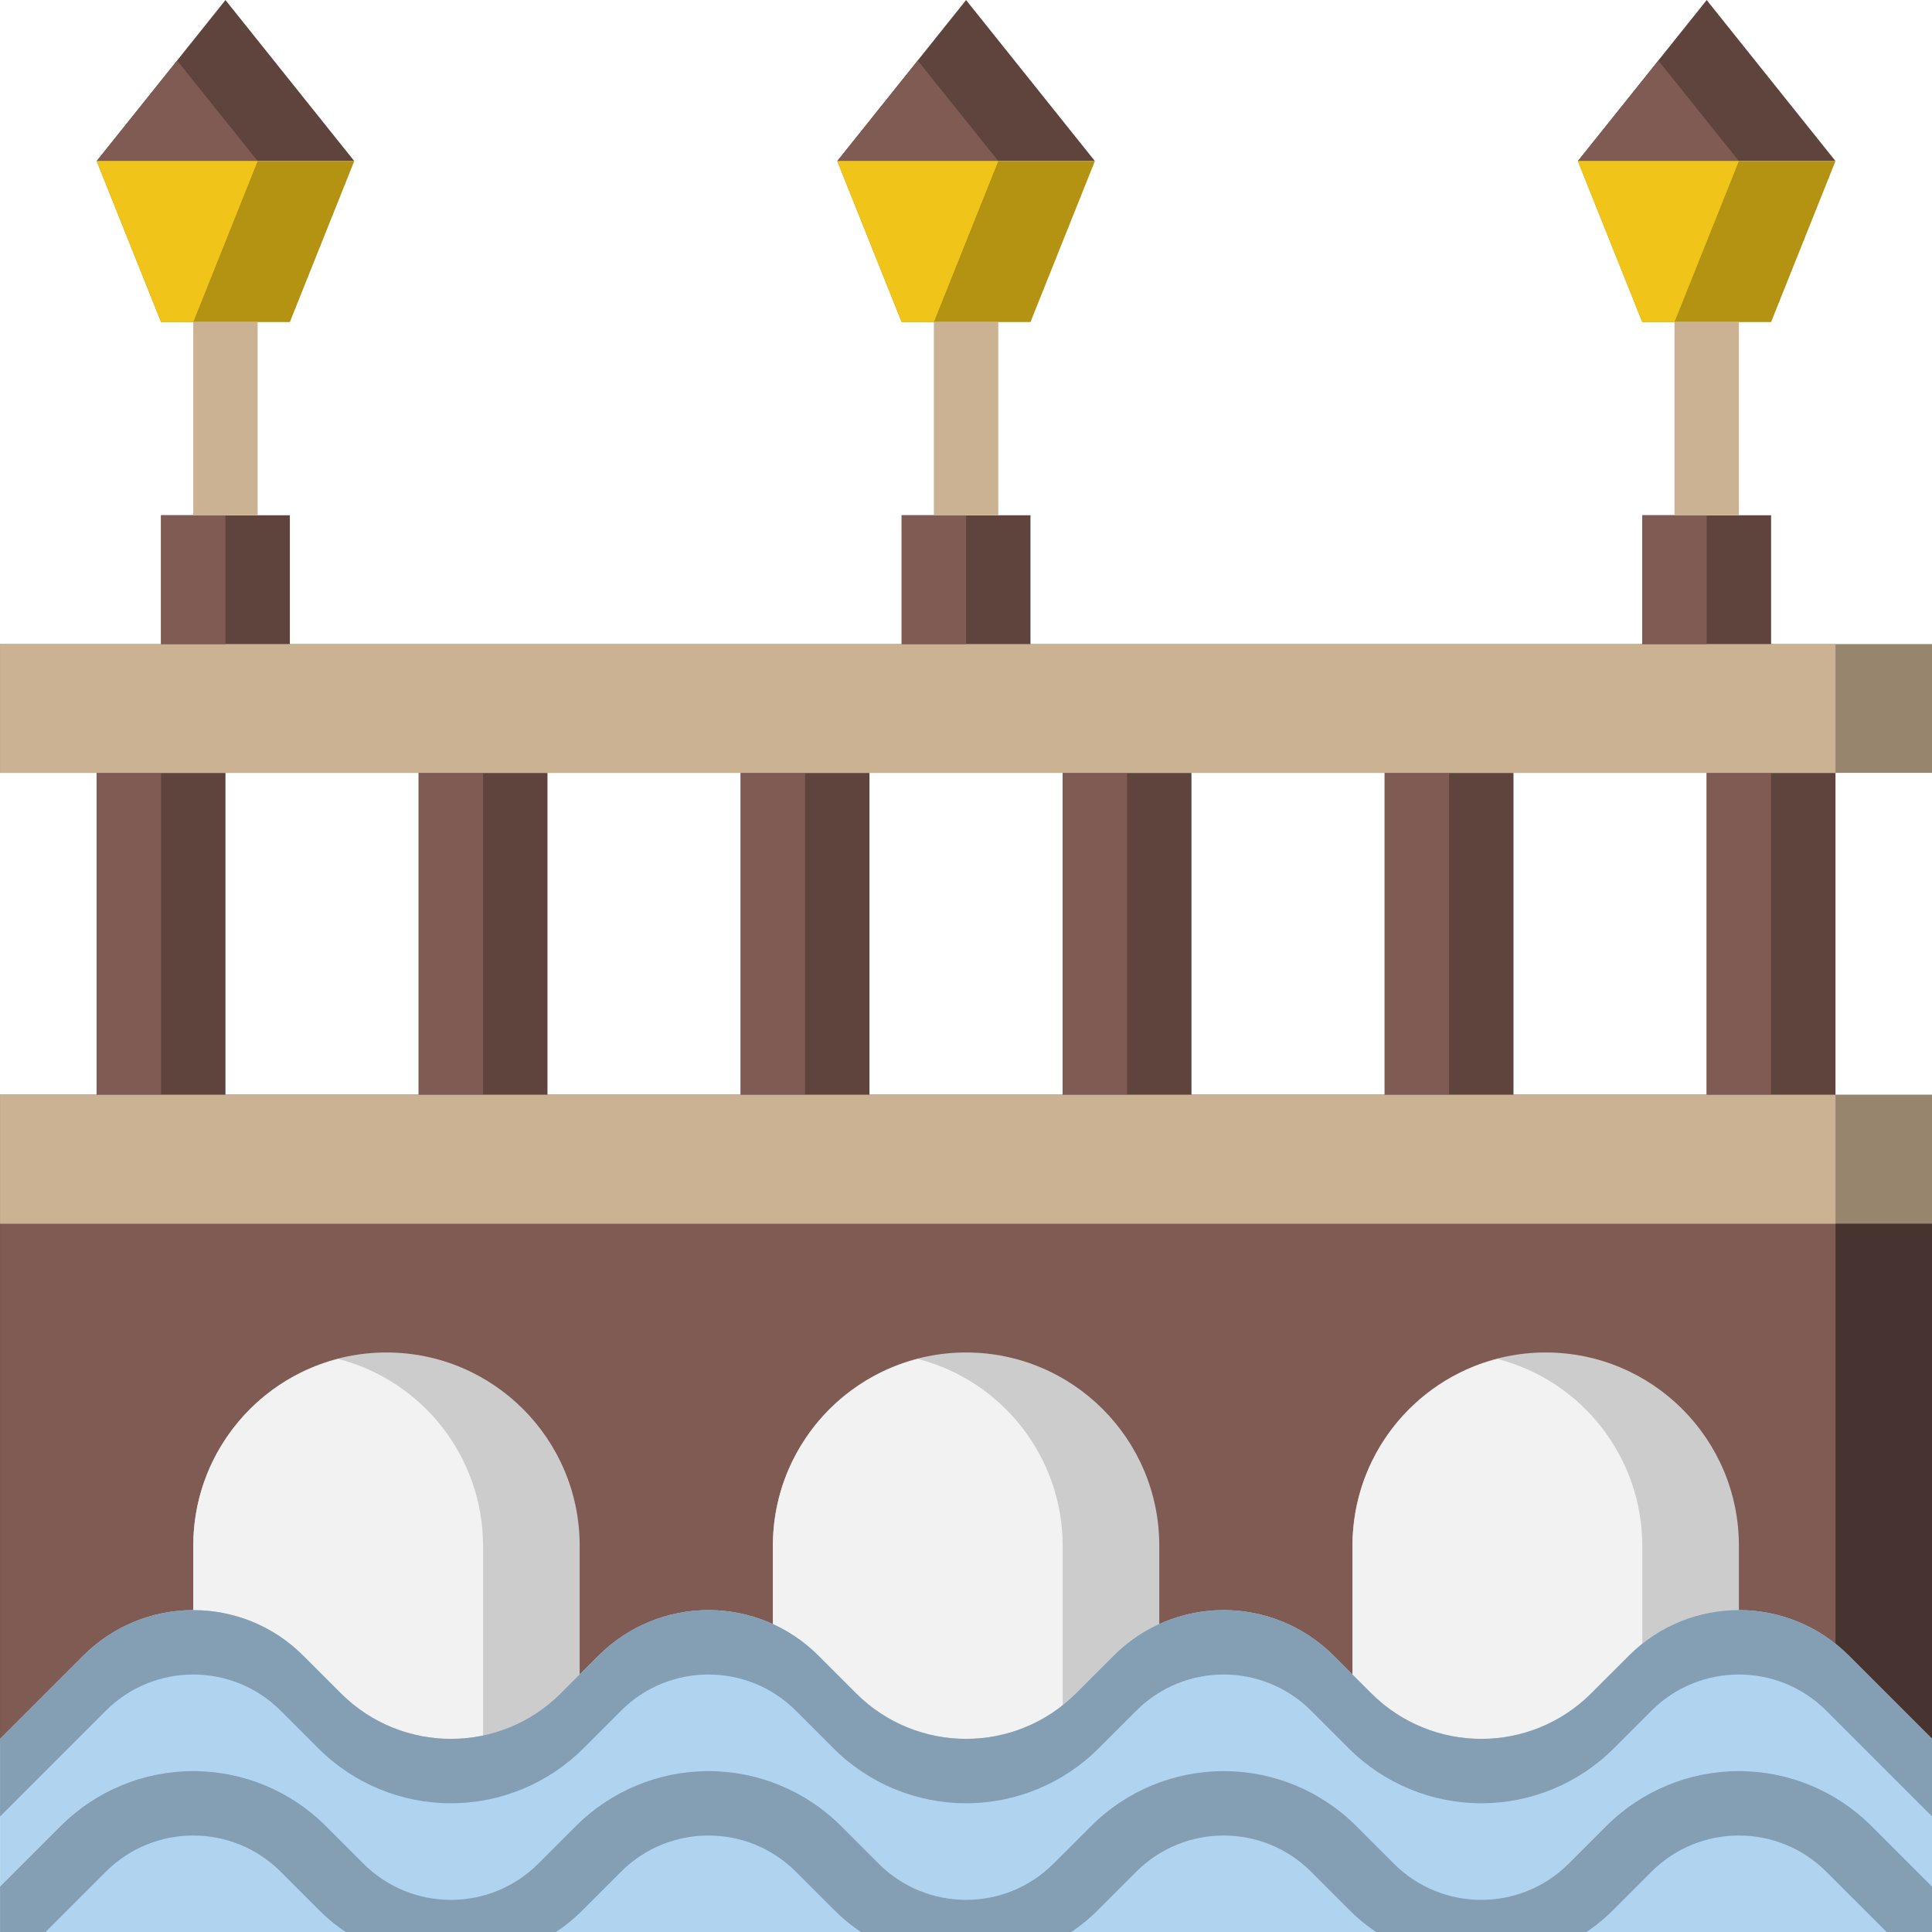
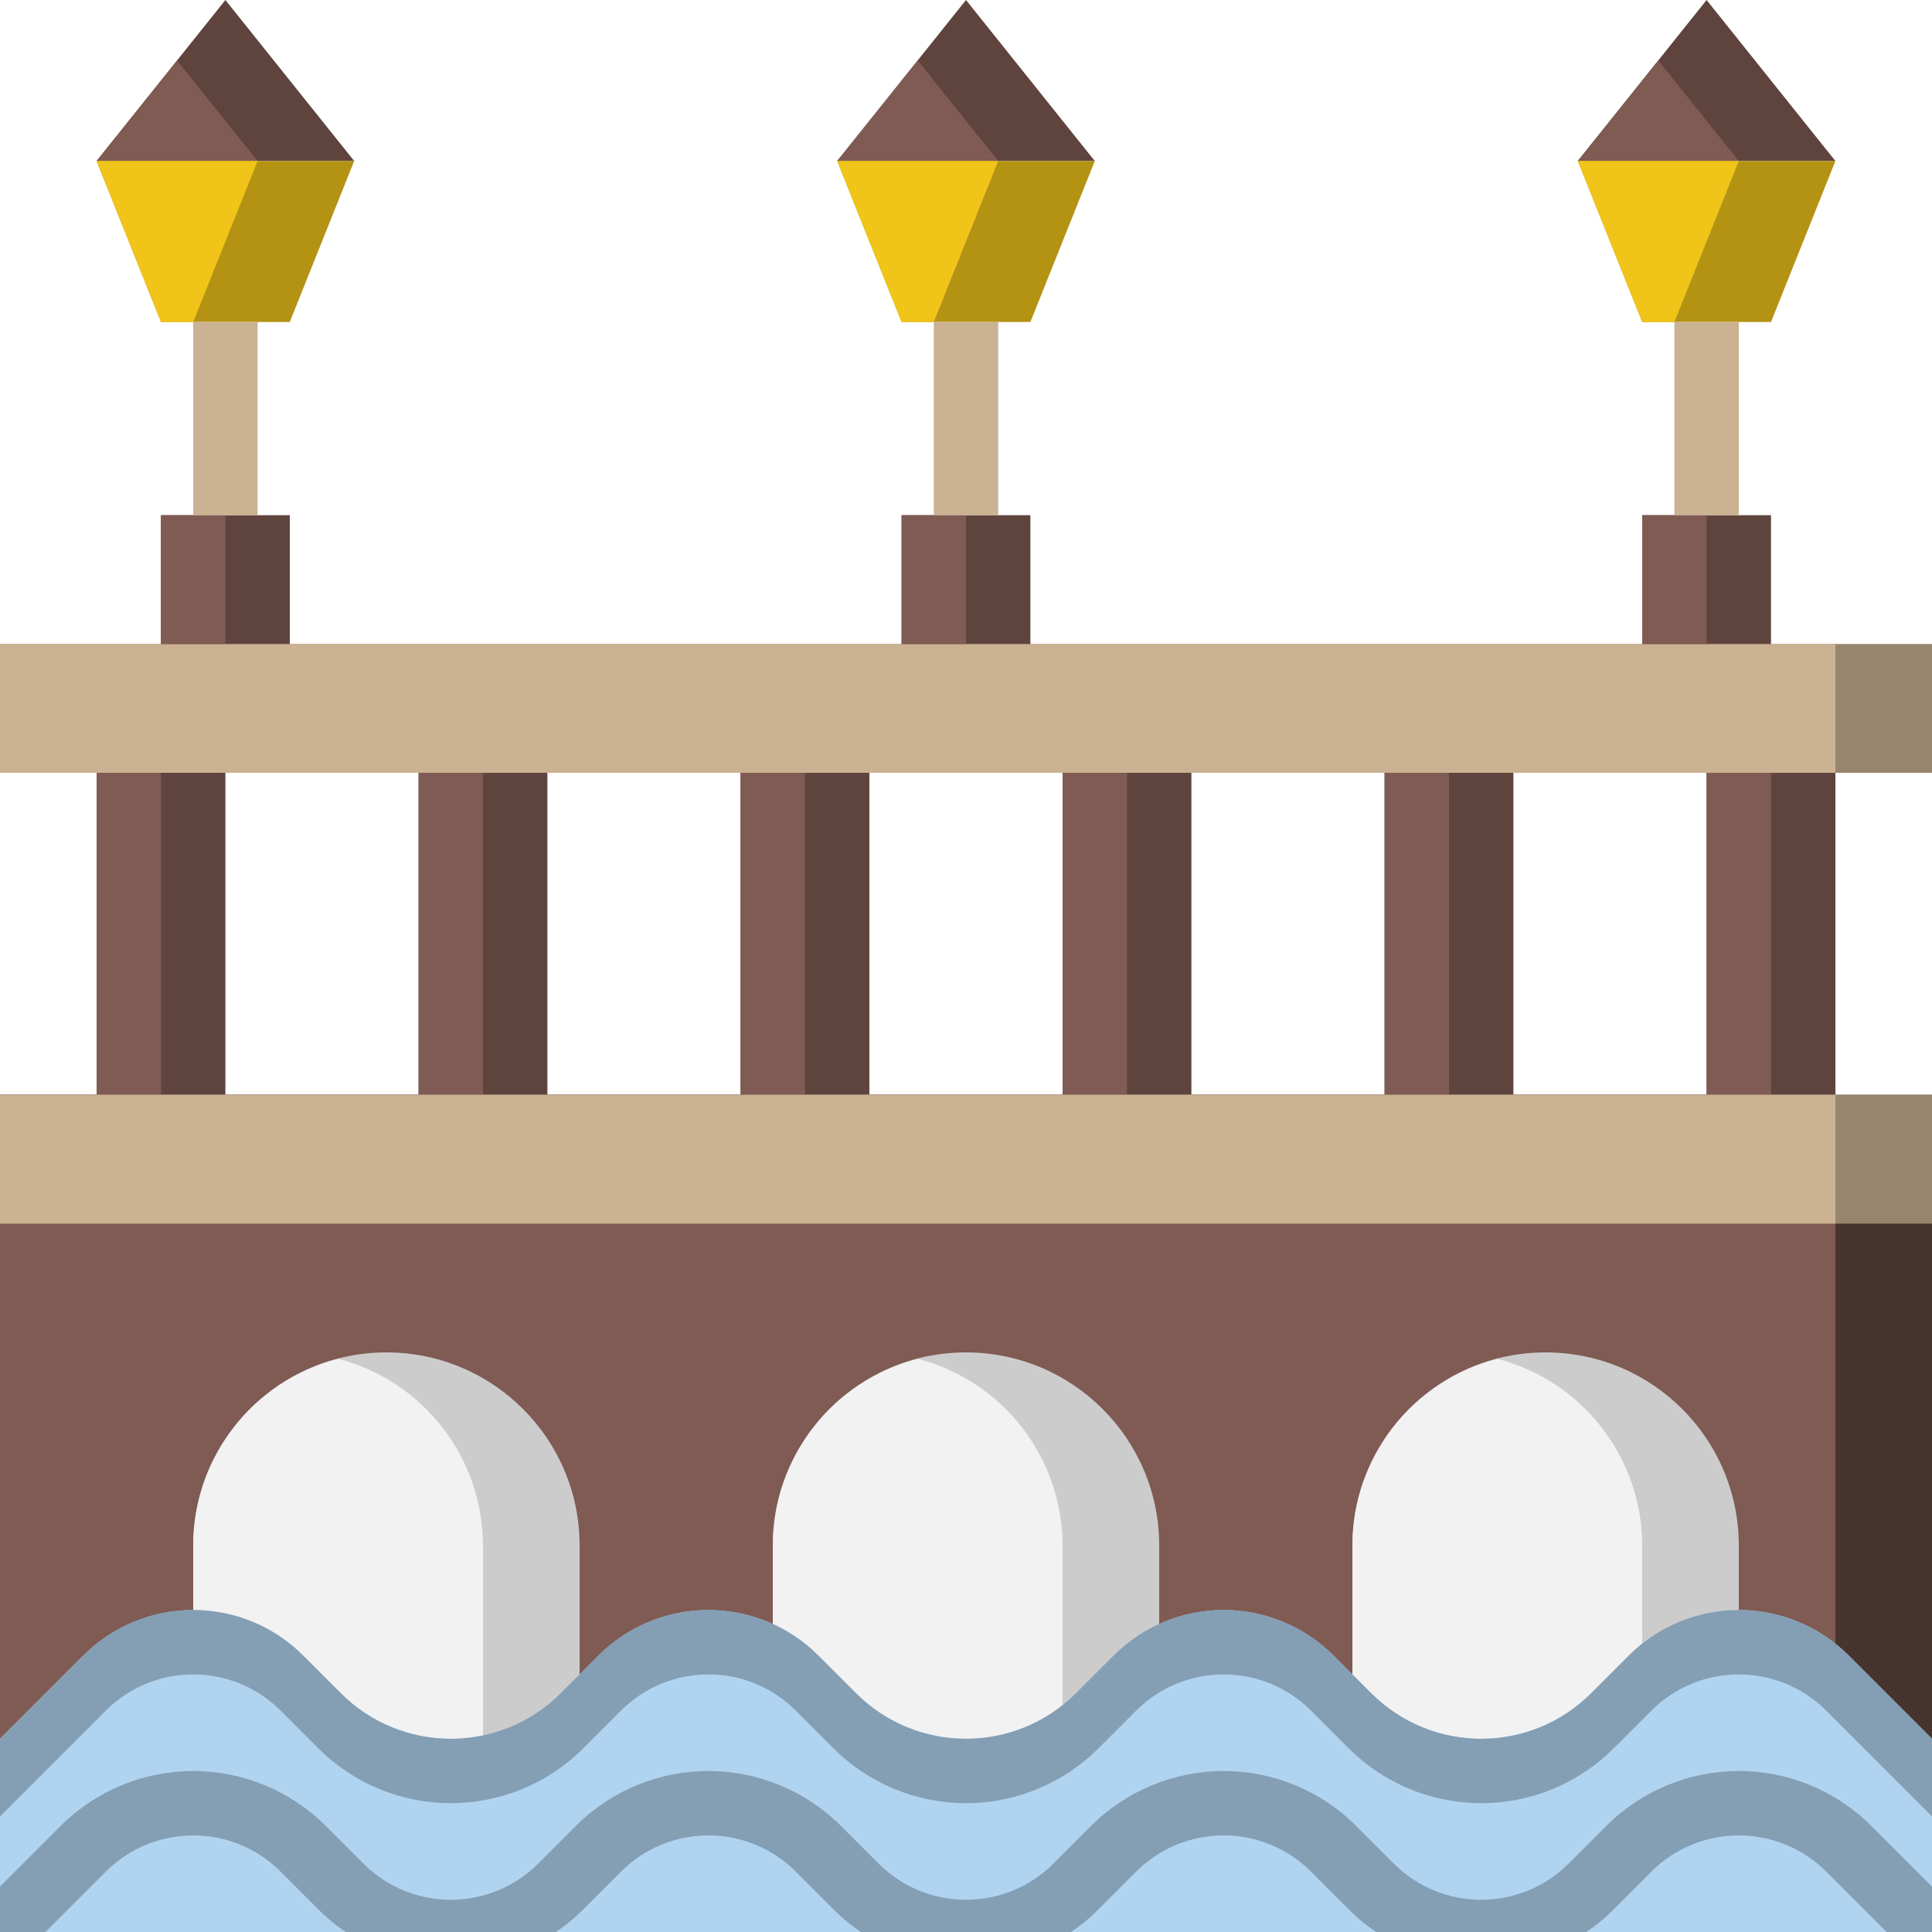
- <svg xmlns="http://www.w3.org/2000/svg" width="140" height="140" viewBox="0 0 11.2 11.2" version="1.1" id="prefix__svg658">
-   <defs id="prefix__defs557">
-     <style id="style555">.prefix__cls-2{fill:#7f5b53}.prefix__cls-3{fill:#ccc}.prefix__cls-4{fill:#f2f2f2}.prefix__cls-6{fill:#5f443e}.prefix__cls-7{fill:#98856e}.prefix__cls-8{fill:#cbb292}.prefix__cls-9{fill:#b49313}.prefix__cls-10{fill:#f0c419}.prefix__cls-11{fill:#849eb4}</style>
+ <svg xmlns="http://www.w3.org/2000/svg" width="140" height="140" viewBox="0 0 11.2 11.2" version="1.1" id="svg658">
+   <defs id="defs557">
+     <style id="style555">.cls-1{fill:#47332f;}.cls-2{fill:#7f5b53;}.cls-3{fill:#ccc;}.cls-4{fill:#f2f2f2;}.cls-5{fill:#b0d3f0;}.cls-6{fill:#5f443e;}.cls-7{fill:#98856e;}.cls-8{fill:#cbb292;}.cls-9{fill:#b49313;}.cls-10{fill:#f0c419;}.cls-11{fill:#849eb4;}</style>
  </defs>
-   <g data-name="Layer 18" id="prefix__Layer_18" transform="matrix(.18667 0 0 .18667 -.373 -.373)">
-     <path id="prefix__rect561" fill="#47332f" d="M2 36h60v20H2z" />
-     <path class="prefix__cls-2" id="prefix__rect563" d="M2 36h57v20H2z" />
-     <path class="prefix__cls-3" d="M38 57v-7a6 6 0 00-6-6 6 6 0 00-6 6v7z" id="prefix__path565" />
-     <path class="prefix__cls-4" d="M30.5 44.2A6 6 0 0026 50v7h9v-7a6 6 0 00-4.5-5.8z" id="prefix__path567" />
-     <path class="prefix__cls-3" d="M20 57v-7a6 6 0 00-6-6 6 6 0 00-6 6v7z" id="prefix__path569" />
-     <path class="prefix__cls-4" d="M12.5 44.2A6 6 0 008 50v7h9v-7a6 6 0 00-4.5-5.8z" id="prefix__path571" />
-     <path class="prefix__cls-3" d="M56 57v-7a6 6 0 00-6-6 6 6 0 00-6 6v7z" id="prefix__path573" />
-     <path class="prefix__cls-4" d="M48.5 44.2A6 6 0 0044 50v7h9v-7a6 6 0 00-4.5-5.8z" id="prefix__path575" />
-     <path d="M62 62v-6l-2.59-2.59A4.83 4.83 0 0056 52a4.83 4.83 0 00-3.41 1.41l-1.18 1.18A4.83 4.83 0 0148 56a4.83 4.83 0 01-3.41-1.41l-1.18-1.18A4.83 4.83 0 0040 52a4.83 4.83 0 00-3.41 1.41l-1.18 1.18A4.83 4.83 0 0132 56a4.83 4.83 0 01-3.41-1.41l-1.18-1.18A4.83 4.83 0 0024 52a4.83 4.83 0 00-3.41 1.41l-1.18 1.18A4.83 4.83 0 0116 56a4.83 4.83 0 01-3.41-1.41l-1.18-1.18A4.83 4.83 0 008 52a4.83 4.83 0 00-3.41 1.41L2 56v6z" id="prefix__path577" fill="#b0d3f0" />
-     <path class="prefix__cls-6" id="prefix__rect579" d="M5 26h4v10H5z" />
-     <path class="prefix__cls-2" id="prefix__rect581" d="M5 26h2v10H5z" />
-     <path class="prefix__cls-6" id="prefix__rect583" d="M15 26h4v10h-4z" />
-     <path class="prefix__cls-2" id="prefix__rect585" d="M15 26h2v10h-2z" />
-     <path class="prefix__cls-6" id="prefix__rect587" d="M25 26h4v10h-4z" />
-     <path class="prefix__cls-2" id="prefix__rect589" d="M25 26h2v10h-2z" />
-     <path class="prefix__cls-6" id="prefix__rect591" d="M35 26h4v10h-4z" />
-     <path class="prefix__cls-2" id="prefix__rect593" d="M35 26h2v10h-2z" />
-     <path class="prefix__cls-6" id="prefix__rect595" d="M45 26h4v10h-4z" />
-     <path class="prefix__cls-2" id="prefix__rect597" d="M45 26h2v10h-2z" />
-     <path class="prefix__cls-6" id="prefix__rect599" d="M55 26h4v10h-4z" />
-     <path class="prefix__cls-2" id="prefix__rect601" d="M55 26h2v10h-2z" />
-     <path class="prefix__cls-7" id="prefix__rect603" d="M2 22h60v4H2z" />
-     <path class="prefix__cls-8" id="prefix__rect605" d="M2 22h57v4H2z" />
-     <path class="prefix__cls-7" id="prefix__rect607" d="M2 36h60v4H2z" />
-     <path class="prefix__cls-8" id="prefix__rect609" d="M2 36h57v4H2z" />
-     <path class="prefix__cls-6" id="prefix__polyline611" d="M7 22v-4h4v4" />
-     <path class="prefix__cls-2" id="prefix__rect613" d="M7 18h2v4H7z" />
-     <path class="prefix__cls-6" id="prefix__polyline615" d="M30 22v-4h4v4" />
-     <path class="prefix__cls-2" id="prefix__rect617" d="M30 18h2v4h-2z" />
-     <path class="prefix__cls-6" id="prefix__polyline619" d="M53 22v-4h4v4" />
-     <path class="prefix__cls-2" id="prefix__rect621" d="M53 18h2v4h-2z" />
-     <path class="prefix__cls-6" id="prefix__polyline623" d="M5 7l4-5 4 5" />
-     <path class="prefix__cls-2" id="prefix__polygon625" d="M5 7h5L7.5 3.88z" />
-     <path class="prefix__cls-6" id="prefix__polyline627" d="M28 7l4-5 4 5" />
-     <path class="prefix__cls-2" id="prefix__polygon629" d="M28 7h5l-2.5-3.12z" />
-     <path class="prefix__cls-6" id="prefix__polyline631" d="M51 7l4-5 4 5" />
-     <path class="prefix__cls-2" id="prefix__polygon633" d="M51 7h5l-2.5-3.12z" />
-     <path class="prefix__cls-9" id="prefix__polygon635" d="M5 7h8l-2 5H7z" />
-     <path class="prefix__cls-10" id="prefix__polygon637" d="M10 7H5l2 5h1z" />
-     <path class="prefix__cls-9" id="prefix__polygon639" d="M28 7h8l-2 5h-4z" />
-     <path class="prefix__cls-10" id="prefix__polygon641" d="M33 7h-5l2 5h1z" />
-     <path class="prefix__cls-9" id="prefix__polygon643" d="M51 7h8l-2 5h-4z" />
-     <path class="prefix__cls-10" id="prefix__polygon645" d="M56 7h-5l2 5h1z" />
-     <path class="prefix__cls-11" d="M60.12 58.71a5.82 5.82 0 00-8.24 0l-1.17 1.17a3.84 3.84 0 01-5.42 0l-1.17-1.17a5.82 5.82 0 00-8.24 0l-1.17 1.17a3.84 3.84 0 01-5.42 0l-1.17-1.17a5.82 5.82 0 00-8.24 0l-1.17 1.17a3.84 3.84 0 01-5.42 0l-1.17-1.17a5.82 5.82 0 00-8.24 0L2 60.59V62h1.41l1.88-1.88a3.84 3.84 0 015.42 0l1.17 1.17a5.32 5.32 0 00.86.71h6.52a5.32 5.32 0 00.86-.71l1.17-1.17a3.84 3.84 0 015.42 0l1.17 1.17a5.32 5.32 0 00.86.71h6.52a5.32 5.32 0 00.86-.71l1.17-1.17a3.84 3.84 0 015.42 0l1.17 1.17a5.32 5.32 0 00.86.71h6.52a5.32 5.32 0 00.86-.71l1.17-1.17a3.84 3.84 0 015.42 0L60.59 62H62v-1.41z" id="prefix__path647" />
-     <path class="prefix__cls-11" d="M2 56v2.41l3.29-3.29a3.84 3.84 0 015.42 0l1.17 1.17a5.82 5.82 0 008.24 0l1.17-1.17a3.84 3.84 0 015.42 0l1.17 1.17a5.82 5.82 0 008.24 0l1.17-1.17a3.84 3.84 0 015.42 0l1.17 1.17a5.82 5.82 0 008.24 0l1.17-1.17a3.84 3.84 0 015.42 0L62 58.41V56l-2.59-2.59a4.83 4.83 0 00-6.82 0l-1.18 1.18a4.83 4.83 0 01-6.82 0l-1.18-1.18a4.83 4.83 0 00-6.82 0l-1.18 1.18a4.83 4.83 0 01-6.82 0l-1.18-1.18a4.83 4.83 0 00-6.82 0l-1.18 1.18a4.83 4.83 0 01-6.82 0l-1.18-1.18a4.83 4.83 0 00-6.82 0z" id="prefix__path649" />
-     <path class="prefix__cls-8" id="prefix__rect651" d="M8 12h2v6H8z" />
-     <path class="prefix__cls-8" id="prefix__rect653" d="M31 12h2v6h-2z" />
-     <path class="prefix__cls-8" id="prefix__rect655" d="M54 12h2v6h-2z" />
+   <g data-name="Layer 18" id="Layer_18" transform="matrix(0.1866667,0,0,0.1866667,-0.3733333,-0.3733333)">
+     <rect class="cls-1" height="20" width="60" x="2" y="36" id="rect561" />
+     <rect class="cls-2" height="20" width="57" x="2" y="36" id="rect563" />
+     <path class="cls-3" d="m 38,57 v -7 a 6,6 0 0 0 -6,-6 v 0 a 6,6 0 0 0 -6,6 v 7 z" id="path565" />
+     <path class="cls-4" d="M 30.5,44.2 A 6,6 0 0 0 26,50 v 7 h 9 v -7 a 6,6 0 0 0 -4.5,-5.8 z" id="path567" />
+     <path class="cls-3" d="m 20,57 v -7 a 6,6 0 0 0 -6,-6 v 0 a 6,6 0 0 0 -6,6 v 7 z" id="path569" />
+     <path class="cls-4" d="M 12.5,44.2 A 6,6 0 0 0 8,50 v 7 h 9 v -7 a 6,6 0 0 0 -4.5,-5.8 z" id="path571" />
+     <path class="cls-3" d="m 56,57 v -7 a 6,6 0 0 0 -6,-6 v 0 a 6,6 0 0 0 -6,6 v 7 z" id="path573" />
+     <path class="cls-4" d="M 48.5,44.2 A 6,6 0 0 0 44,50 v 7 h 9 v -7 a 6,6 0 0 0 -4.5,-5.8 z" id="path575" />
+     <path class="cls-5" d="M 62,62 V 56 L 59.41,53.41 A 4.83,4.83 0 0 0 56,52 v 0 a 4.83,4.83 0 0 0 -3.41,1.41 l -1.18,1.18 A 4.83,4.83 0 0 1 48,56 v 0 A 4.83,4.83 0 0 1 44.59,54.59 L 43.41,53.41 A 4.83,4.83 0 0 0 40,52 v 0 a 4.83,4.83 0 0 0 -3.41,1.41 l -1.18,1.18 A 4.83,4.83 0 0 1 32,56 v 0 A 4.83,4.83 0 0 1 28.59,54.59 L 27.41,53.41 A 4.83,4.83 0 0 0 24,52 v 0 a 4.83,4.83 0 0 0 -3.41,1.41 l -1.18,1.18 A 4.83,4.83 0 0 1 16,56 v 0 A 4.83,4.83 0 0 1 12.59,54.59 L 11.41,53.41 A 4.83,4.83 0 0 0 8,52 v 0 A 4.83,4.83 0 0 0 4.59,53.41 L 2,56 v 6 z" id="path577" />
+     <rect class="cls-6" height="10" width="4" x="5" y="26" id="rect579" />
+     <rect class="cls-2" height="10" width="2" x="5" y="26" id="rect581" />
+     <rect class="cls-6" height="10" width="4" x="15" y="26" id="rect583" />
+     <rect class="cls-2" height="10" width="2" x="15" y="26" id="rect585" />
+     <rect class="cls-6" height="10" width="4" x="25" y="26" id="rect587" />
+     <rect class="cls-2" height="10" width="2" x="25" y="26" id="rect589" />
+     <rect class="cls-6" height="10" width="4" x="35" y="26" id="rect591" />
+     <rect class="cls-2" height="10" width="2" x="35" y="26" id="rect593" />
+     <rect class="cls-6" height="10" width="4" x="45" y="26" id="rect595" />
+     <rect class="cls-2" height="10" width="2" x="45" y="26" id="rect597" />
+     <rect class="cls-6" height="10" width="4" x="55" y="26" id="rect599" />
+     <rect class="cls-2" height="10" width="2" x="55" y="26" id="rect601" />
+     <rect class="cls-7" height="4" width="60" x="2" y="22" id="rect603" />
+     <rect class="cls-8" height="4" width="57" x="2" y="22" id="rect605" />
+     <rect class="cls-7" height="4" width="60" x="2" y="36" id="rect607" />
+     <rect class="cls-8" height="4" width="57" x="2" y="36" id="rect609" />
+     <polyline class="cls-6" points="7 22 7 18 11 18 11 22" id="polyline611" />
+     <rect class="cls-2" height="4" width="2" x="7" y="18" id="rect613" />
+     <polyline class="cls-6" points="30 22 30 18 34 18 34 22" id="polyline615" />
+     <rect class="cls-2" height="4" width="2" x="30" y="18" id="rect617" />
+     <polyline class="cls-6" points="53 22 53 18 57 18 57 22" id="polyline619" />
+     <rect class="cls-2" height="4" width="2" x="53" y="18" id="rect621" />
+     <polyline class="cls-6" points="5 7 9 2 13 7" id="polyline623" />
+     <polygon class="cls-2" points="5,7 10,7 7.5,3.88 " id="polygon625" />
+     <polyline class="cls-6" points="28 7 32 2 36 7" id="polyline627" />
+     <polygon class="cls-2" points="28,7 33,7 30.5,3.88 " id="polygon629" />
+     <polyline class="cls-6" points="51 7 55 2 59 7" id="polyline631" />
+     <polygon class="cls-2" points="51,7 56,7 53.5,3.88 " id="polygon633" />
+     <polygon class="cls-9" points="5,7 13,7 11,12 7,12 " id="polygon635" />
+     <polygon class="cls-10" points="10,7 5,7 7,12 8,12 " id="polygon637" />
+     <polygon class="cls-9" points="28,7 36,7 34,12 30,12 " id="polygon639" />
+     <polygon class="cls-10" points="33,7 28,7 30,12 31,12 " id="polygon641" />
+     <polygon class="cls-9" points="51,7 59,7 57,12 53,12 " id="polygon643" />
+     <polygon class="cls-10" points="56,7 51,7 53,12 54,12 " id="polygon645" />
+     <path class="cls-11" d="m 60.12,58.71 a 5.82,5.82 0 0 0 -8.24,0 l -1.17,1.17 a 3.84,3.84 0 0 1 -5.42,0 l -1.17,-1.17 a 5.82,5.82 0 0 0 -8.24,0 l -1.17,1.17 a 3.84,3.84 0 0 1 -5.42,0 l -1.17,-1.17 a 5.82,5.82 0 0 0 -8.24,0 l -1.17,1.17 a 3.84,3.84 0 0 1 -5.42,0 l -1.17,-1.17 a 5.82,5.82 0 0 0 -8.24,0 L 2,60.59 V 62 h 1.41 l 1.88,-1.88 a 3.84,3.84 0 0 1 5.42,0 l 1.17,1.17 A 5.32,5.32 0 0 0 12.74,62 h 6.52 a 5.32,5.32 0 0 0 0.86,-0.71 l 1.17,-1.17 a 3.84,3.84 0 0 1 5.42,0 l 1.17,1.17 A 5.32,5.32 0 0 0 28.74,62 h 6.52 a 5.32,5.32 0 0 0 0.86,-0.71 l 1.17,-1.17 a 3.84,3.84 0 0 1 5.42,0 l 1.17,1.17 A 5.32,5.32 0 0 0 44.74,62 h 6.52 a 5.32,5.32 0 0 0 0.86,-0.71 l 1.17,-1.17 a 3.84,3.84 0 0 1 5.42,0 L 60.59,62 H 62 v -1.41 z" id="path647" />
+     <path class="cls-11" d="m 2,56 v 2.41 l 3.29,-3.29 a 3.84,3.84 0 0 1 5.42,0 l 1.17,1.17 a 5.82,5.82 0 0 0 8.24,0 l 1.17,-1.17 a 3.84,3.84 0 0 1 5.42,0 l 1.17,1.17 a 5.82,5.82 0 0 0 8.24,0 l 1.17,-1.17 a 3.84,3.84 0 0 1 5.42,0 l 1.17,1.17 a 5.82,5.82 0 0 0 8.24,0 l 1.17,-1.17 a 3.84,3.84 0 0 1 5.42,0 L 62,58.41 V 56 l -2.59,-2.59 a 4.83,4.83 0 0 0 -6.82,0 l -1.18,1.18 a 4.83,4.83 0 0 1 -6.82,0 l -1.18,-1.18 a 4.83,4.83 0 0 0 -6.82,0 l -1.18,1.18 a 4.83,4.83 0 0 1 -6.82,0 l -1.18,-1.18 a 4.83,4.83 0 0 0 -6.82,0 l -1.18,1.18 a 4.83,4.83 0 0 1 -6.82,0 l -1.18,-1.18 a 4.83,4.83 0 0 0 -6.82,0 z" id="path649" />
+     <rect class="cls-8" height="6" width="2" x="8" y="12" id="rect651" />
+     <rect class="cls-8" height="6" width="2" x="31" y="12" id="rect653" />
+     <rect class="cls-8" height="6" width="2" x="54" y="12" id="rect655" />
  </g>
</svg>
